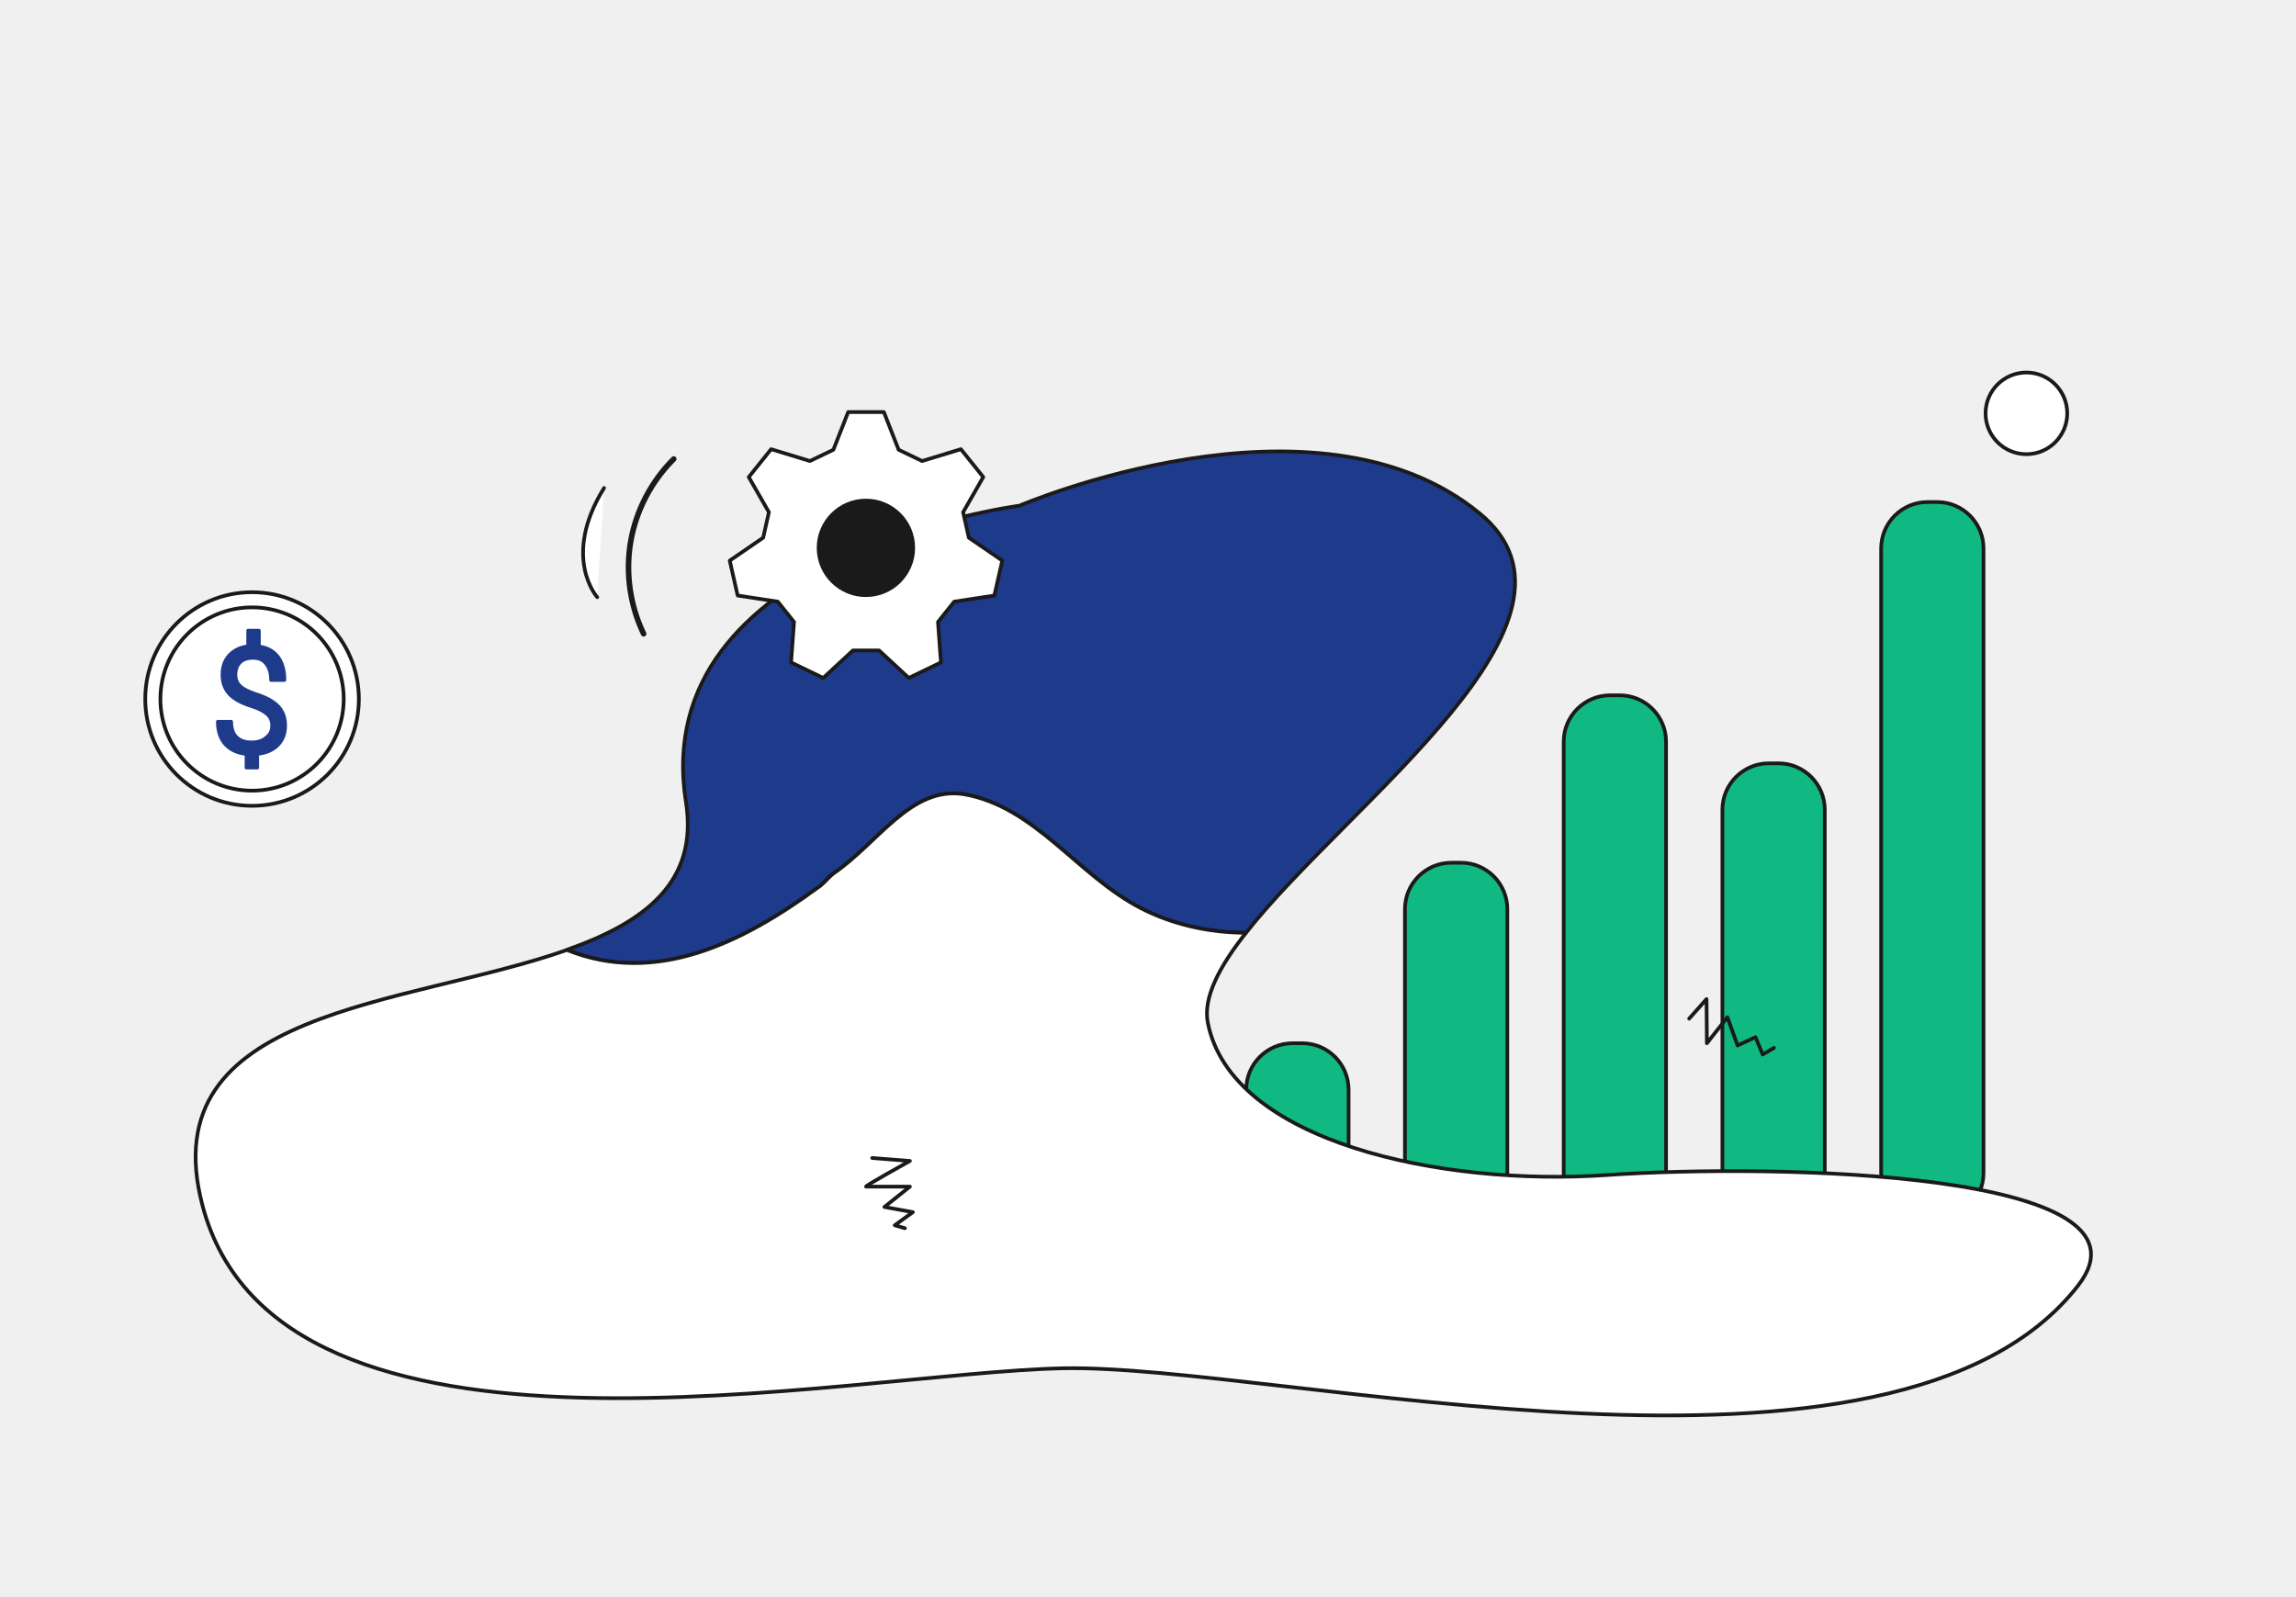
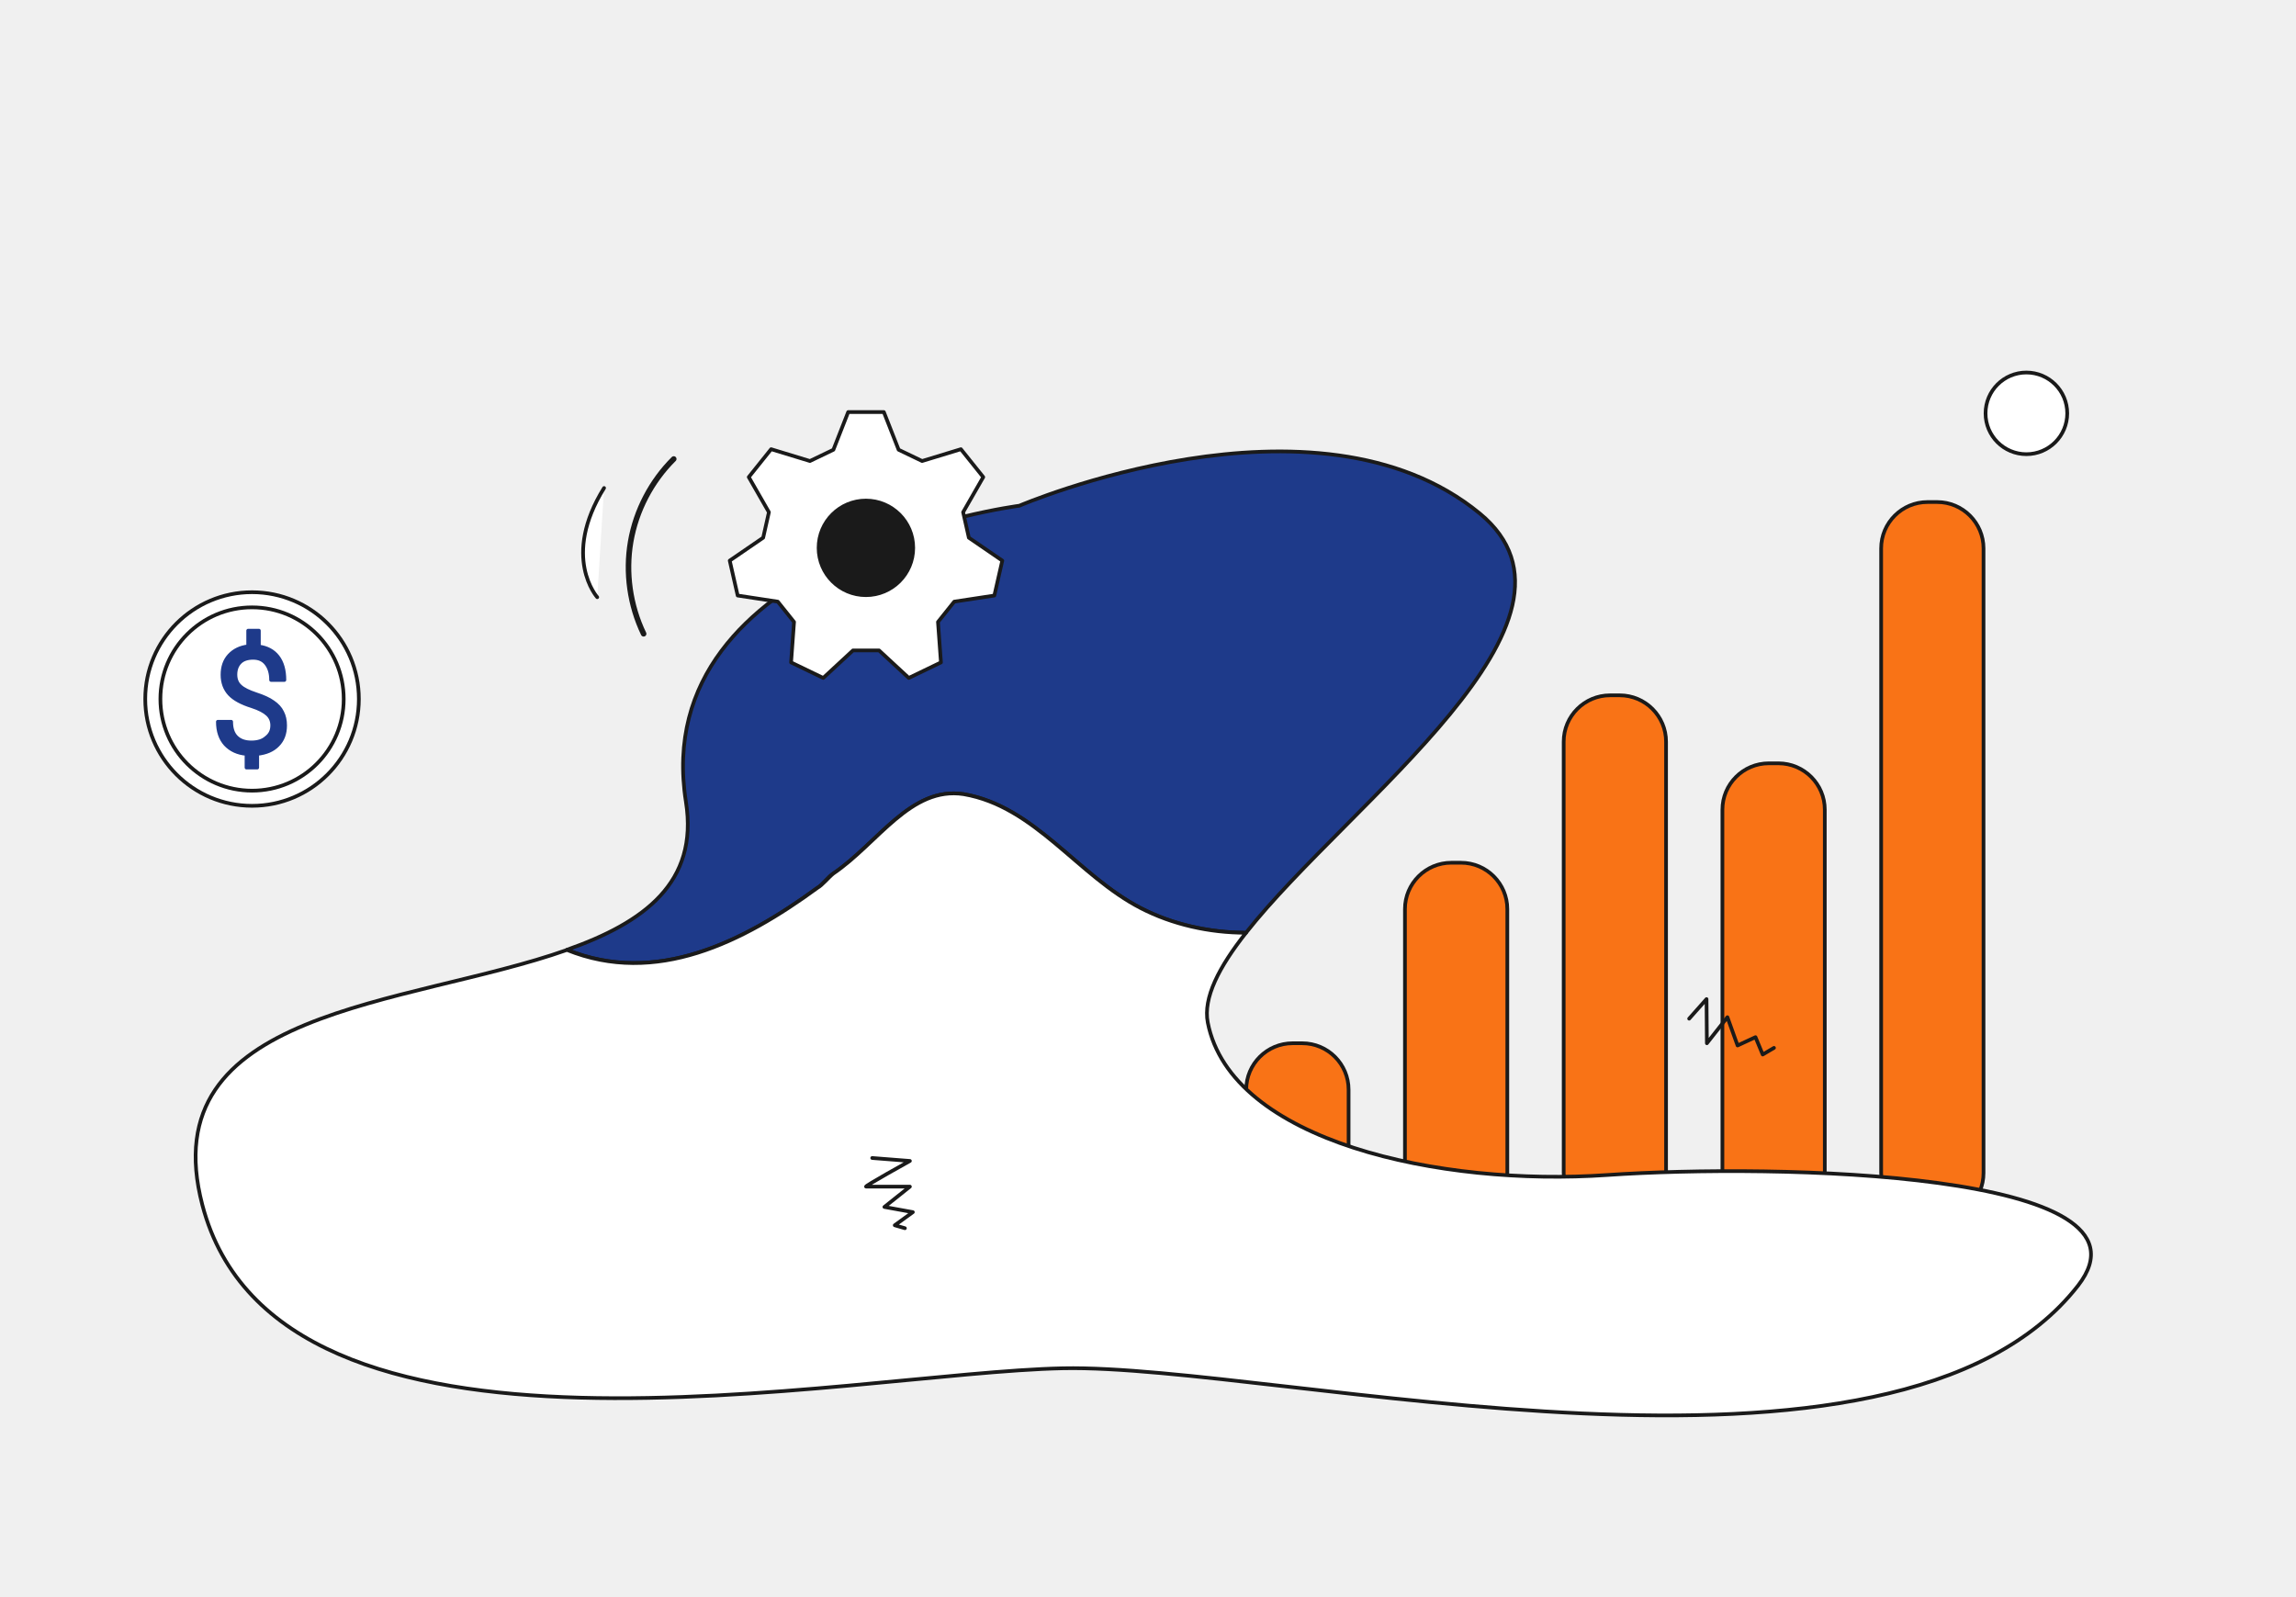
<svg xmlns="http://www.w3.org/2000/svg" version="1.1" id="Layer_1" x="0px" y="0px" viewBox="0 0 1242.5 864" style="enable-background:new 0 0 1242.5 864;" xml:space="preserve">
  <style type="text/css">
- 	.st0{fill:#10B981;stroke:#1A1A1A;stroke-width:2;stroke-linecap:round;stroke-linejoin:round;stroke-miterlimit:10;}
+ 	.st0{fill:#F97316;stroke:#1A1A1A;stroke-width:2;stroke-linecap:round;stroke-linejoin:round;stroke-miterlimit:10;}
	.st1{fill:#1E3A8A;stroke:#1A1A1A;stroke-width:2;stroke-linecap:round;stroke-linejoin:round;stroke-miterlimit:10;}
	.st2{fill:#FFFFFF;stroke:#1A1A1A;stroke-width:2;stroke-linecap:round;stroke-linejoin:round;stroke-miterlimit:10;}
	.st3{fill:#1A1A1A;stroke:#1A1A1A;stroke-width:2;stroke-linecap:round;stroke-linejoin:round;stroke-miterlimit:10;}
	.st4{fill:none;stroke:#1A1A1A;stroke-width:3;stroke-linecap:round;stroke-linejoin:round;stroke-miterlimit:10;}
	.st5{fill:none;stroke:#1A1A1A;stroke-width:2;stroke-linecap:round;stroke-linejoin:round;stroke-miterlimit:10;}
	.st6{fill:#1E3A8A;stroke:#1E3A8A;stroke-width:2;stroke-linecap:round;stroke-linejoin:round;stroke-miterlimit:10;}
</style>
  <g>
    <g>
      <path class="st0" d="M704.7,659.9h-5.2c-13.9,0-25.1-11.3-25.1-25.1v-45.1c0-13.9,11.3-25.1,25.1-25.1h5.2    c13.9,0,25.1,11.3,25.1,25.1v45.1C729.8,648.7,718.6,659.9,704.7,659.9z" />
      <path class="st0" d="M790.6,659.9h-5.2c-13.9,0-25.1-11.3-25.1-25.1V492c0-13.9,11.3-25.1,25.1-25.1h5.2    c13.9,0,25.1,11.3,25.1,25.1v142.7C815.7,648.7,804.5,659.9,790.6,659.9z" />
      <path class="st0" d="M876.5,659.9h-5.2c-13.9,0-25.1-11.3-25.1-25.1V401.4c0-13.9,11.3-25.1,25.1-25.1h5.2    c13.9,0,25.1,11.3,25.1,25.1v233.4C901.6,648.7,890.4,659.9,876.5,659.9z" />
      <path class="st0" d="M962.4,659.9h-5.2c-13.9,0-25.1-11.3-25.1-25.1V438.2c0-13.9,11.3-25.1,25.1-25.1h5.2    c13.9,0,25.1,11.3,25.1,25.1v196.6C987.5,648.7,976.3,659.9,962.4,659.9z" />
      <path class="st0" d="M1048.3,659.9h-5.2c-13.9,0-25.1-11.3-25.1-25.1v-338c0-13.9,11.3-25.1,25.1-25.1h5.2    c13.9,0,25.1,11.3,25.1,25.1v338C1073.4,648.7,1062.2,659.9,1048.3,659.9z" />
    </g>
    <path class="st1" d="M442.5,480.4c2.2-1.1,6.2-6.5,8.4-7.6c24.3-16.5,41.9-47.4,70.6-43c38.6,6.6,61.7,44.1,95.9,61.7   c17,8.8,36.9,13.2,56.9,13.3c55.6-70.6,196.7-169.3,126.4-227c-88.8-72.9-249.1-4.1-249.1-4.1S349.9,299.6,371.2,434   c6.9,43.7-22.7,65.3-64.4,80C354.8,533.5,401.8,510.2,442.5,480.4z" />
    <path class="st2" d="M869.8,635.9c-90.4,6.3-203.6-18.1-216.2-82.5c-2.6-13.4,6.1-30.1,20.7-48.6c-20,0-39.8-4.5-56.9-13.3   c-34.2-17.6-57.3-55.1-95.9-61.7c-28.7-4.4-46.3,26.5-70.6,43c-2.5,2-6.2,6.5-8.4,7.6c-40.7,29.8-87.7,53.1-135.7,33.7   c-86.5,30.6-225.2,31.4-197.3,138c41.3,157.9,349,90.8,465.7,88.4c116.7-2.4,450.3,82.5,549.4-44.8   C1172.6,633.8,960.2,629.7,869.8,635.9z" />
    <g>
      <path class="st2" d="M478.3,223l8,20.4c4.9,2.4,7.8,3.8,12.7,6.1l21-6.4c5.9,7.4,6.2,7.8,12.1,15.1l-10.9,19    c1.2,5.3,1.9,8.5,3.1,13.8l18.1,12.4c-2.1,9.2-2.2,9.7-4.3,18.9l-21.7,3.3c-3.4,4.2-5.4,6.8-8.8,11l1.6,21.9    c-8.5,4.1-8.9,4.3-17.4,8.4L475.7,352c-5.4,0-8.7,0-14.1,0l-16.1,14.9c-8.5-4.1-8.9-4.3-17.4-8.4l1.6-21.9    c-3.4-4.2-5.4-6.8-8.8-11l-21.7-3.3c-2.1-9.2-2.2-9.7-4.3-18.9l18.1-12.4c1.2-5.3,1.9-8.5,3.1-13.8l-10.9-19    c5.9-7.4,6.2-7.8,12.1-15.1l21,6.4c4.9-2.4,7.8-3.8,12.7-6.1l8-20.4C468.4,223,468.8,223,478.3,223z" />
      <g>
        <ellipse class="st3" cx="468.6" cy="296.5" rx="25.6" ry="25.6" />
      </g>
    </g>
    <ellipse class="st2" cx="1096.6" cy="223.7" rx="22.1" ry="22.1" />
    <path class="st4" d="M348.3,343c-7.4-15.4-9.9-33.1-7-49.9c2.9-16.8,11.2-32.7,23.3-44.7" />
    <path class="st5" d="M472,626.7l20.4,1.6c0,0-25.1,13.9-23.7,13.9c1.3,0,23.7,0,23.7,0l-13.8,11L494,656l-9.8,7.1l5.5,1.6" />
    <polyline class="st5" points="914.1,551.3 923.5,540.7 923.7,564.6 934.8,550.5 940.3,565.8 950,561.3 953.9,570.7 960,567.1  " />
    <path class="st2" d="M323.2,323.2c0,0-19.5-21.7,3.7-59.1" />
    <g>
      <ellipse class="st2" cx="136.4" cy="378.3" rx="57.8" ry="57.8" />
      <ellipse class="st2" cx="136.4" cy="378.3" rx="49.6" ry="49.6" />
      <g>
        <g>
          <path class="st6" d="M147.3,392.6c0-2.4-0.8-4.4-2.5-6c-1.7-1.6-4.5-3.1-8.5-4.4c-5.5-1.7-9.6-3.9-12.1-6.6      c-2.5-2.7-3.8-6.2-3.8-10.4c0-4.3,1.2-7.8,3.7-10.5c2.5-2.7,5.9-4.4,10.2-4.9v-8.5h5.8v8.6c4.4,0.6,7.8,2.4,10.2,5.5      c2.4,3.1,3.6,7.3,3.6,12.6h-7.2c0-3.7-0.9-6.6-2.6-8.8c-1.7-2.2-4.1-3.2-7.1-3.2c-3.1,0-5.5,0.8-7.1,2.4      c-1.6,1.6-2.5,3.8-2.5,6.7c0,2.7,0.9,4.8,2.6,6.3c1.7,1.6,4.6,3,8.5,4.3c4,1.3,7.1,2.7,9.3,4.3c2.2,1.5,3.9,3.3,4.9,5.4      c1.1,2.1,1.6,4.5,1.6,7.2c0,4.4-1.3,7.9-4,10.6c-2.6,2.7-6.3,4.3-11.1,4.8v7.4h-5.8v-7.4c-4.8-0.4-8.6-2.2-11.4-5.2      c-2.7-3-4.1-7.1-4.1-12.2h7.2c0,3.6,0.9,6.4,2.8,8.3c1.9,1.9,4.6,2.9,8.1,2.9c3.4,0,6.1-0.8,8-2.5      C146.3,397.6,147.3,395.4,147.3,392.6z" />
        </g>
      </g>
    </g>
  </g>
</svg>
